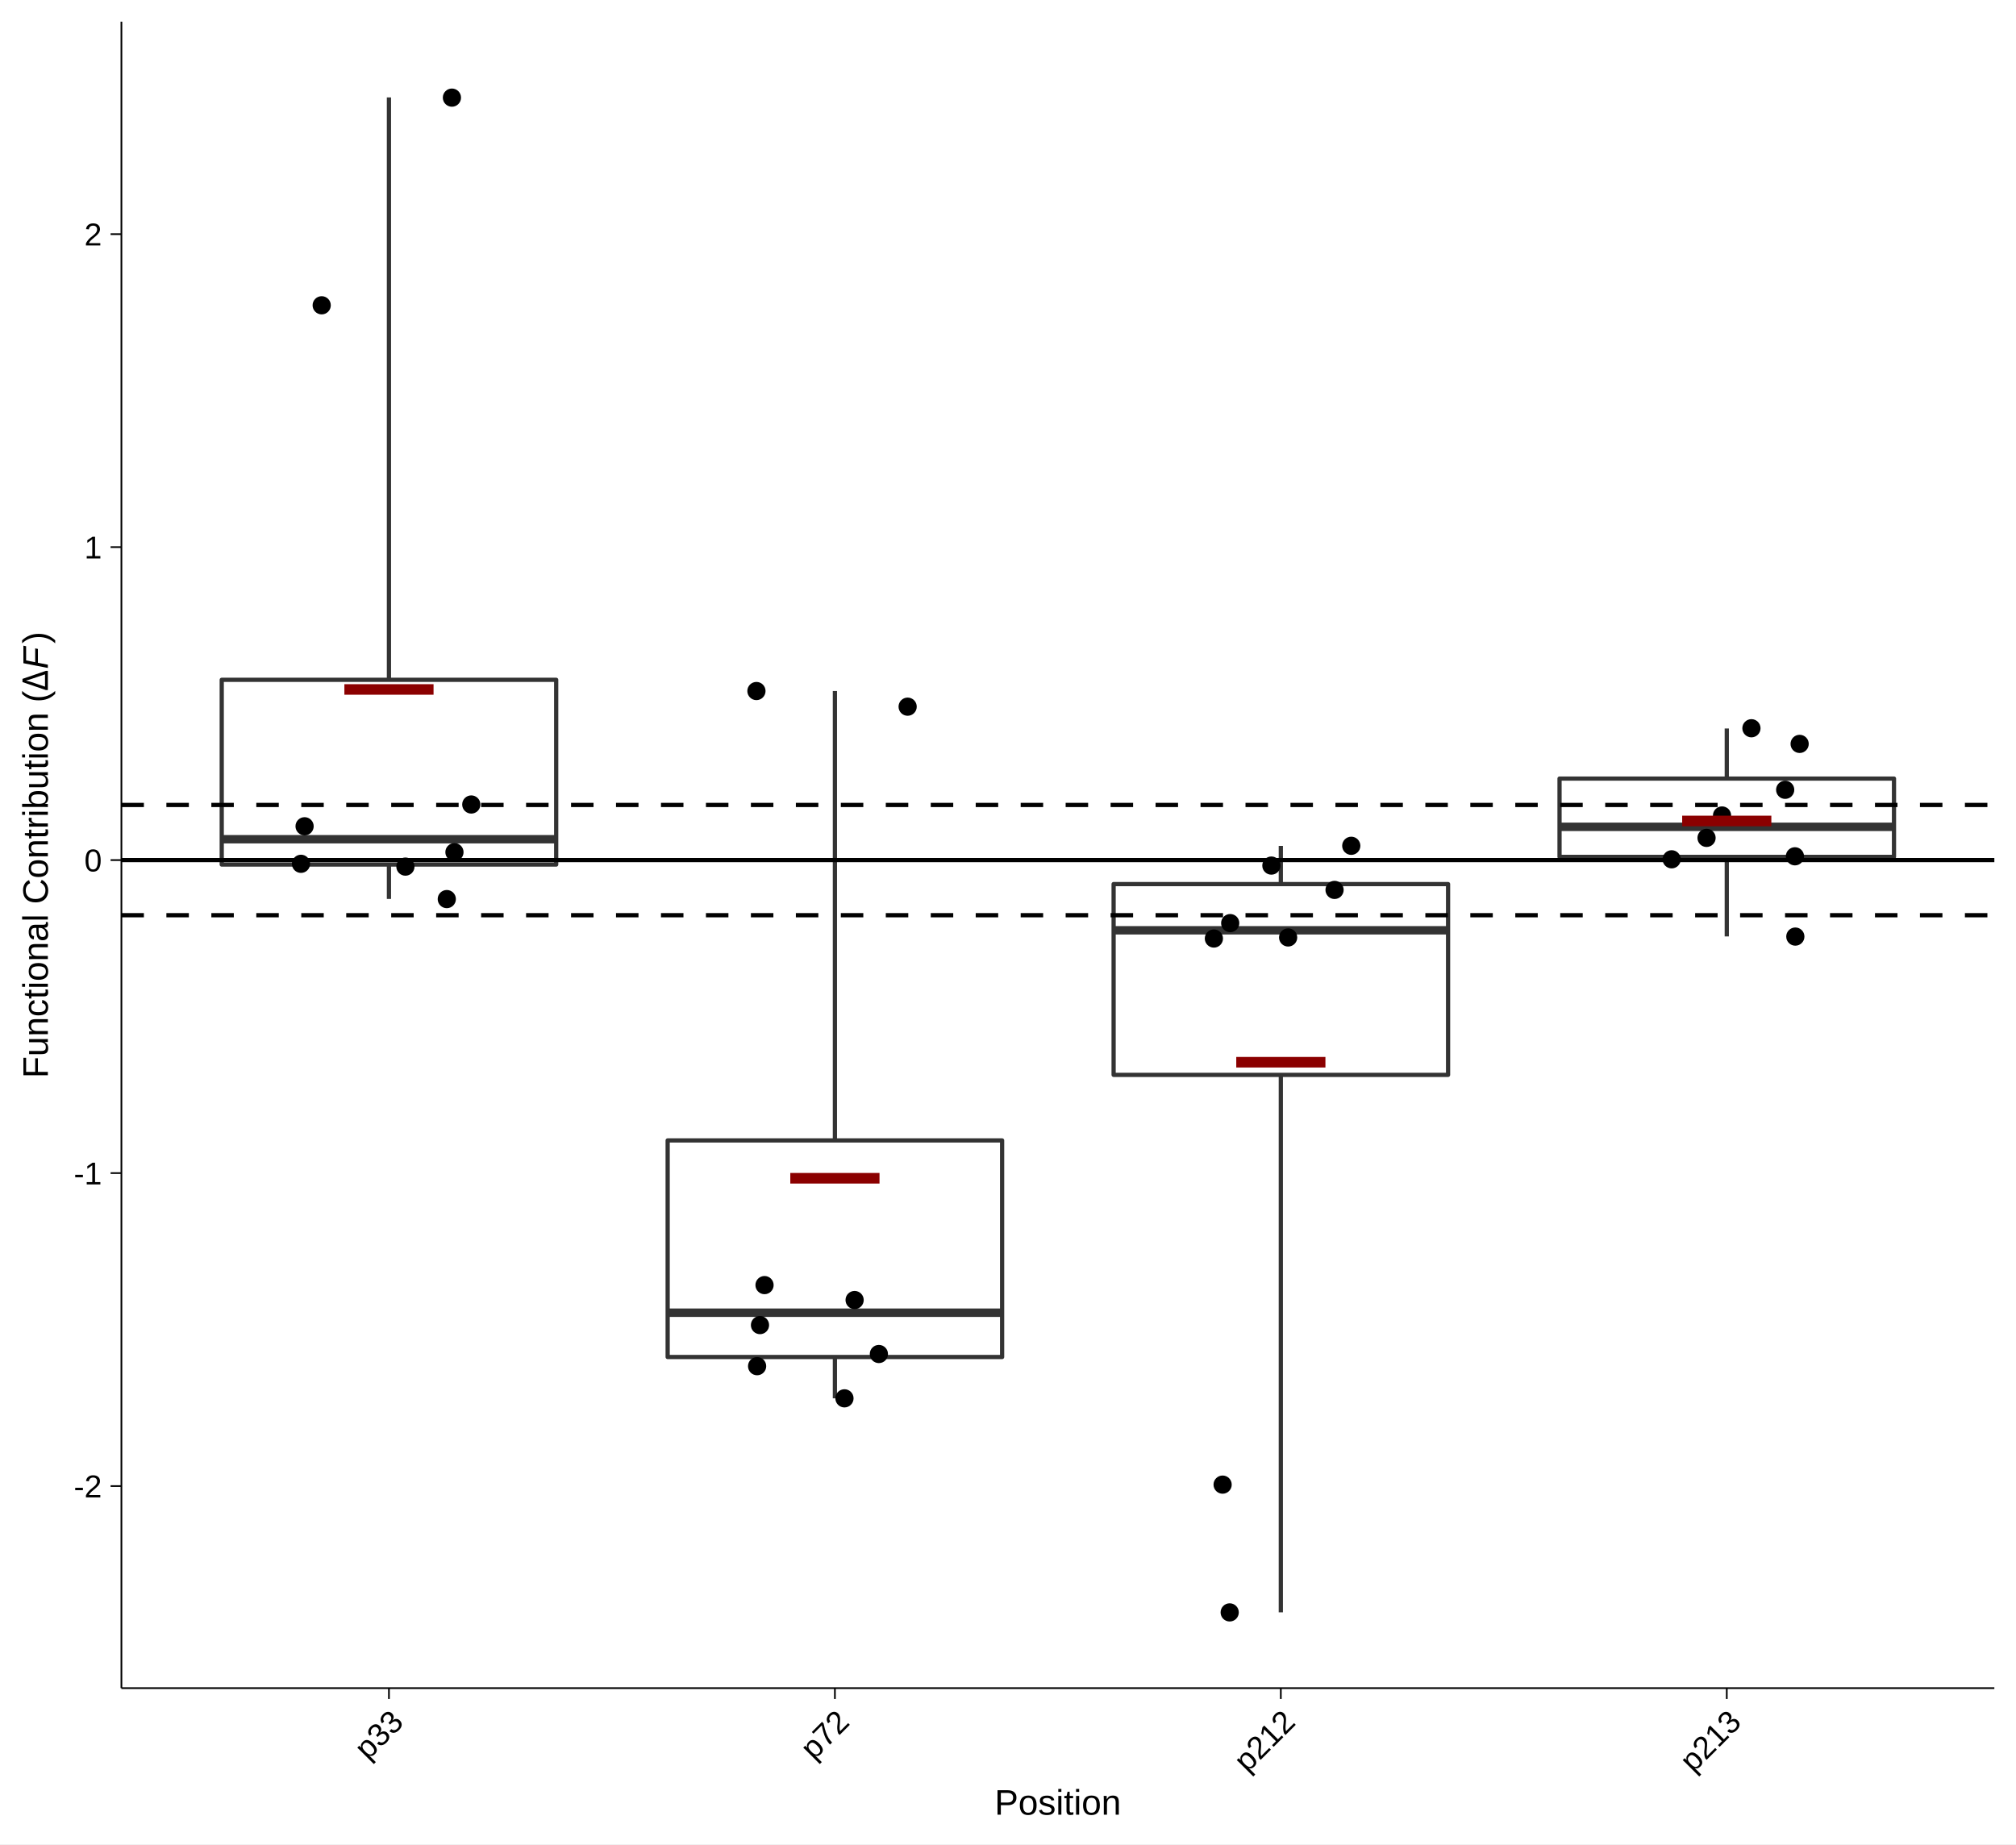
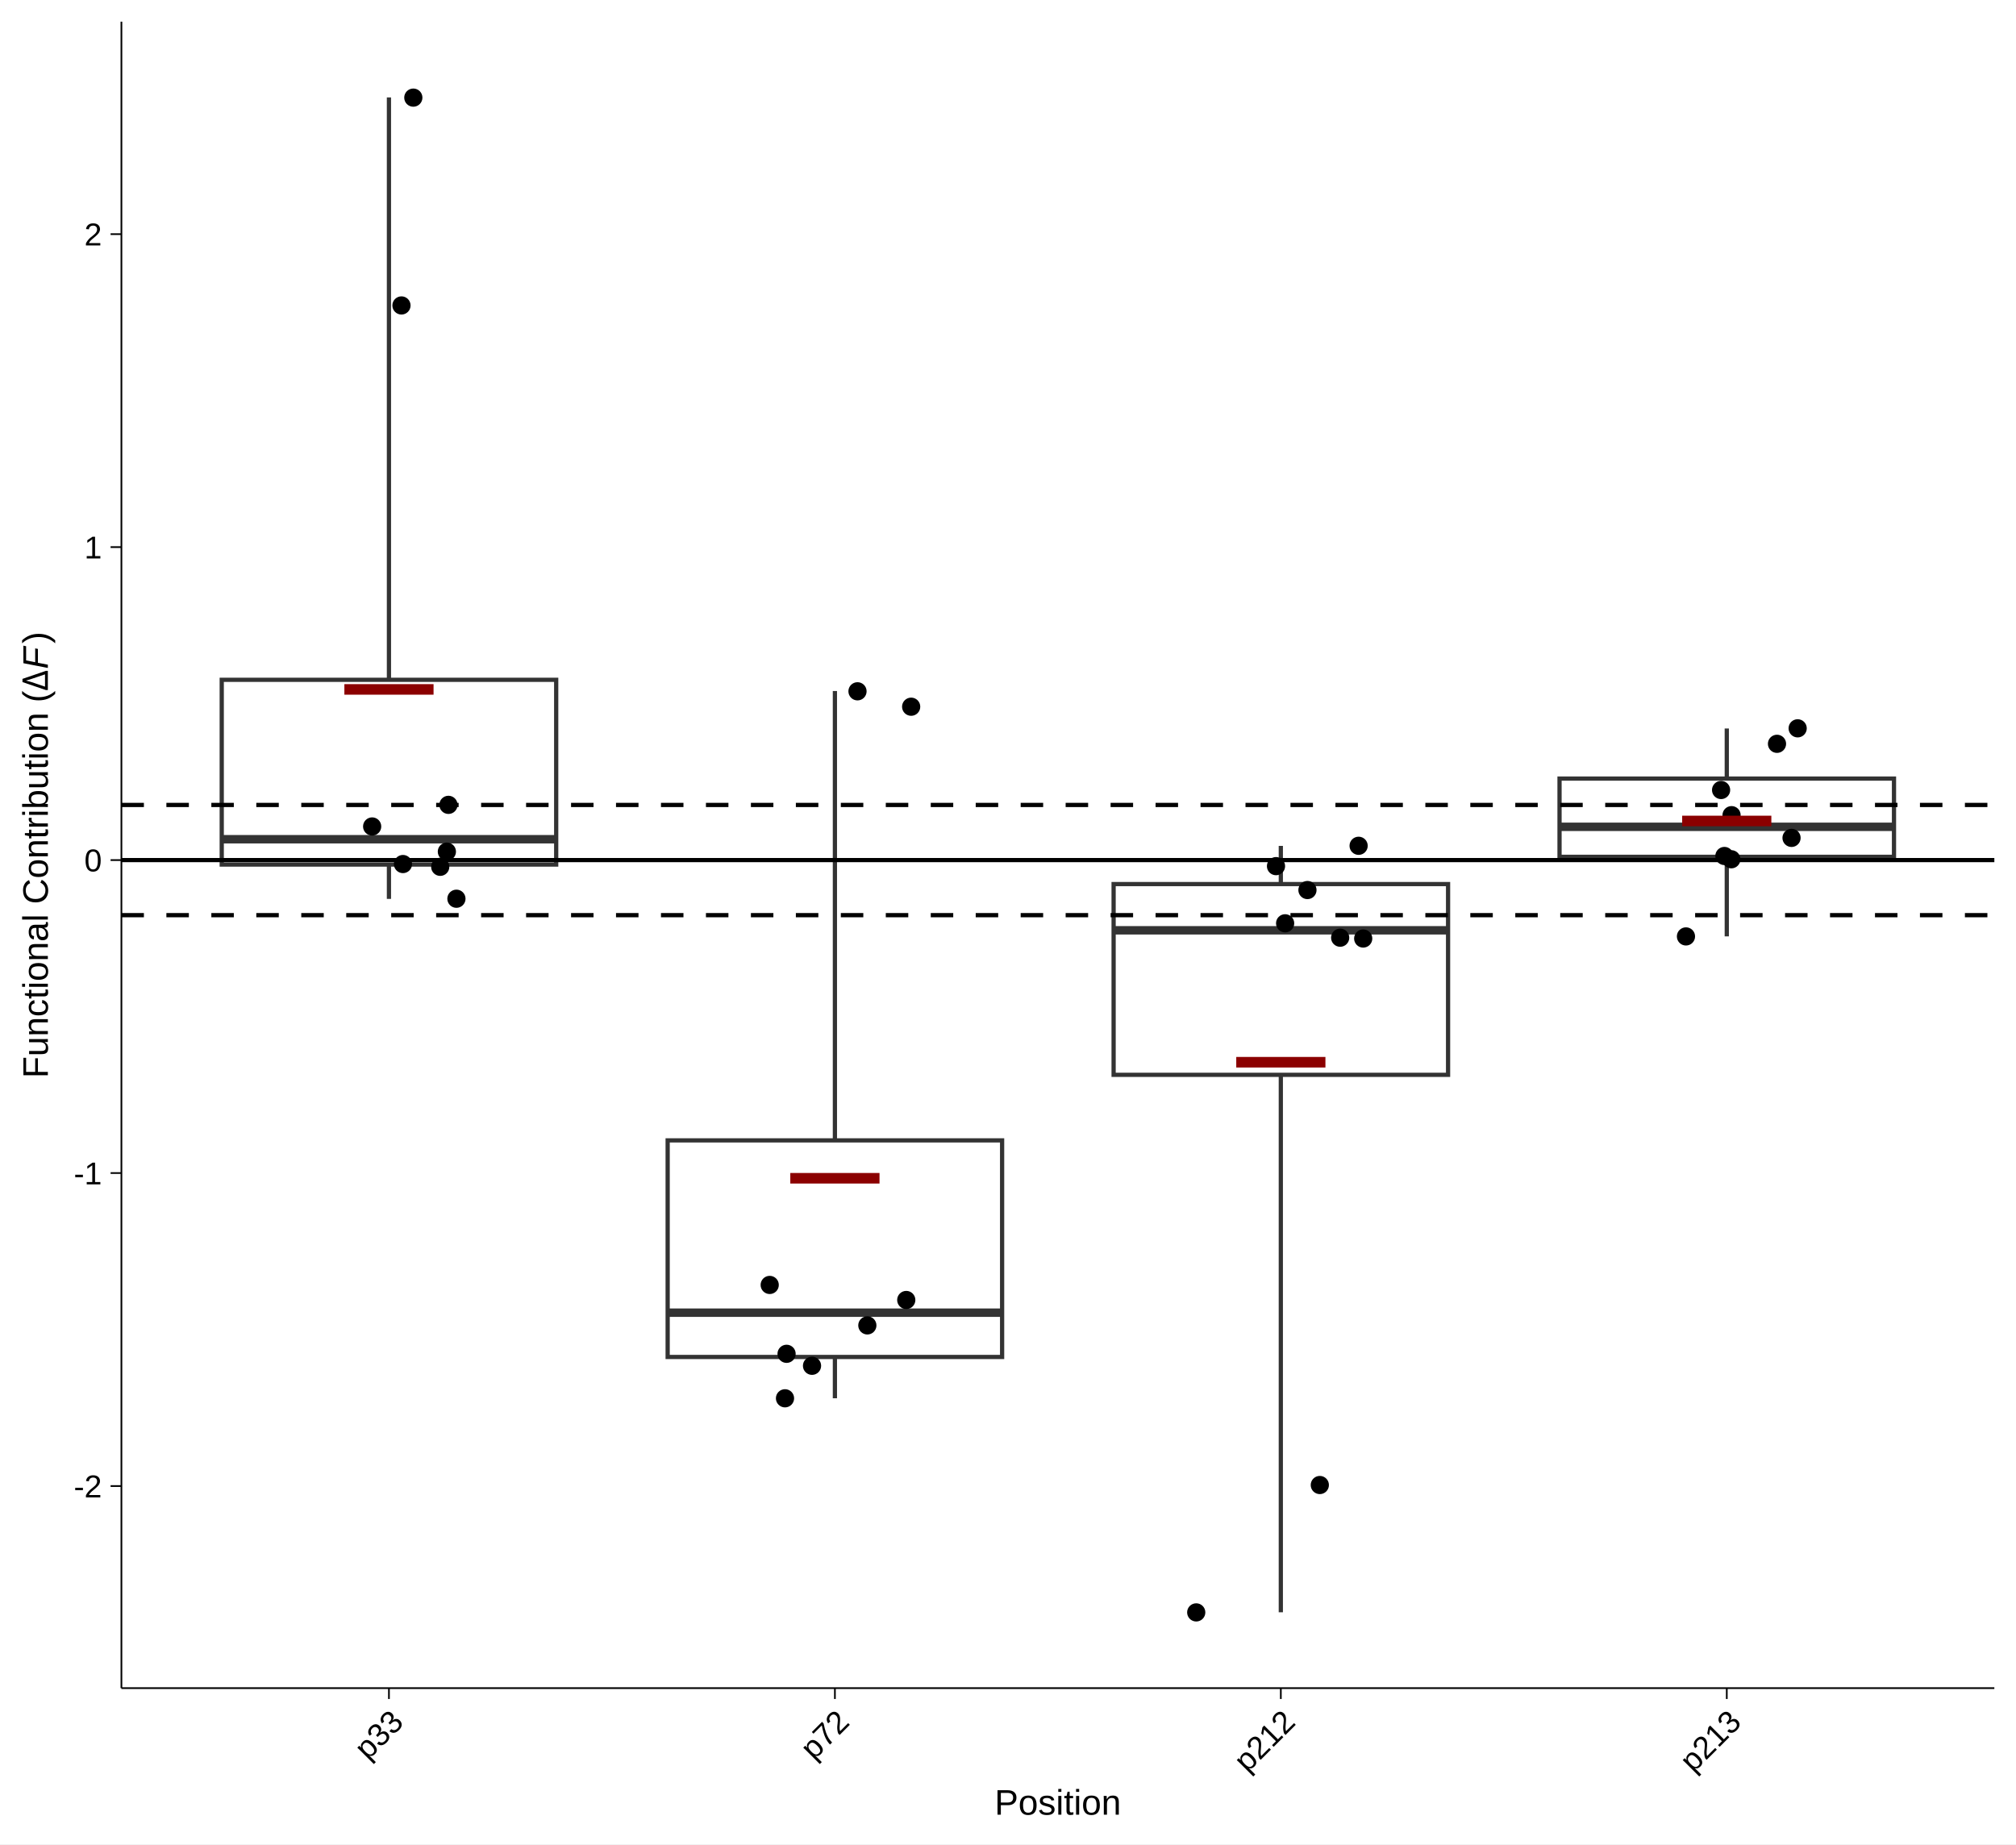
<svg xmlns="http://www.w3.org/2000/svg" class="svglite" width="510.24pt" height="466.77pt" viewBox="0 0 510.24 466.77">
  <defs>
    <style type="text/css">
    .svglite line, .svglite polyline, .svglite polygon, .svglite path, .svglite rect, .svglite circle {
      fill: none;
      stroke: #000000;
      stroke-linecap: round;
      stroke-linejoin: round;
      stroke-miterlimit: 10.00;
+     }
+     .svglite text {
+       white-space: pre;
    }
  </style>
  </defs>
  <rect width="100%" height="100%" style="stroke: none; fill: #FFFFFF;" />
  <defs>
    <clipPath id="cpMC4wMHw1MTAuMjR8MC4wMHw0NjYuNzc=">
      <rect x="0.00" y="0.00" width="510.24" height="466.77" />
    </clipPath>
  </defs>
  <g clip-path="url(#cpMC4wMHw1MTAuMjR8MC4wMHw0NjYuNzc=)">
    <rect x="0.00" y="0.00" width="510.24" height="466.77" style="stroke-width: 1.07; stroke: #FFFFFF; fill: #FFFFFF;" />
  </g>
  <defs>
    <clipPath id="cpMzAuNzN8NTA0Ljc2fDUuNDh8NDI3LjI3">
      <rect x="30.73" y="5.48" width="474.03" height="421.79" />
    </clipPath>
  </defs>
  <g clip-path="url(#cpMzAuNzN8NTA0Ljc2fDUuNDh8NDI3LjI3)">
    <rect x="30.73" y="5.48" width="474.03" height="421.79" style="stroke-width: 1.07; stroke: none; fill: #FFFFFF;" />
    <line x1="98.44" y1="172.06" x2="98.44" y2="24.65" style="stroke-width: 1.07; stroke: #333333; stroke-linecap: butt;" />
-     <line x1="98.44" y1="218.82" x2="98.44" y2="227.52" style="stroke-width: 1.07; stroke: #333333; stroke-linecap: butt;" />
-     <polygon points="56.12,172.06 56.12,218.82 140.77,218.82 140.77,172.06 56.12,172.06 " style="stroke-width: 1.07; stroke: #333333; fill: #FFFFFF;" />
-     <line x1="56.12" y1="212.41" x2="140.77" y2="212.41" style="stroke-width: 2.13; stroke: #333333; stroke-linecap: butt;" />
-     <line x1="211.31" y1="288.64" x2="211.31" y2="174.90" style="stroke-width: 1.07; stroke: #333333; stroke-linecap: butt;" />
-     <line x1="211.31" y1="343.46" x2="211.31" y2="353.91" style="stroke-width: 1.07; stroke: #333333; stroke-linecap: butt;" />
-     <polygon points="168.98,288.64 168.98,343.46 253.63,343.46 253.63,288.64 168.98,288.64 " style="stroke-width: 1.07; stroke: #333333; fill: #FFFFFF;" />
-     <line x1="168.98" y1="332.25" x2="253.63" y2="332.25" style="stroke-width: 2.13; stroke: #333333; stroke-linecap: butt;" />
+     <line x1="98.44" y1="218.82" x2="98.44" y2="227.51" style="stroke-width: 1.07; stroke: #333333; stroke-linecap: butt;" />
+     <polygon points="56.12,172.06 56.12,218.82 140.77,218.82 140.77,172.06 56.12,172.06 " style="stroke-width: 1.07; stroke: #333333; stroke-linecap: butt; stroke-linejoin: miter; fill: #FFFFFF;" />
+     <line x1="56.12" y1="212.41" x2="140.77" y2="212.41" style="stroke-width: 2.13; stroke: #333333; stroke-linecap: butt; stroke-linejoin: miter;" />
+     <line x1="211.31" y1="288.63" x2="211.31" y2="174.90" style="stroke-width: 1.07; stroke: #333333; stroke-linecap: butt;" />
+     <line x1="211.31" y1="343.45" x2="211.31" y2="353.90" style="stroke-width: 1.07; stroke: #333333; stroke-linecap: butt;" />
+     <polygon points="168.98,288.63 168.98,343.45 253.63,343.45 253.63,288.63 168.98,288.63 " style="stroke-width: 1.07; stroke: #333333; stroke-linecap: butt; stroke-linejoin: miter; fill: #FFFFFF;" />
+     <line x1="168.98" y1="332.24" x2="253.63" y2="332.24" style="stroke-width: 2.13; stroke: #333333; stroke-linecap: butt; stroke-linejoin: miter;" />
    <line x1="324.17" y1="223.76" x2="324.17" y2="214.10" style="stroke-width: 1.07; stroke: #333333; stroke-linecap: butt;" />
-     <line x1="324.17" y1="272.05" x2="324.17" y2="408.08" style="stroke-width: 1.07; stroke: #333333; stroke-linecap: butt;" />
-     <polygon points="281.85,223.76 281.85,272.05 366.50,272.05 366.50,223.76 281.85,223.76 " style="stroke-width: 1.07; stroke: #333333; fill: #FFFFFF;" />
-     <line x1="281.85" y1="235.46" x2="366.50" y2="235.46" style="stroke-width: 2.13; stroke: #333333; stroke-linecap: butt;" />
+     <line x1="324.17" y1="272.04" x2="324.17" y2="408.07" style="stroke-width: 1.07; stroke: #333333; stroke-linecap: butt;" />
+     <polygon points="281.85,223.76 281.85,272.04 366.50,272.04 366.50,223.76 281.85,223.76 " style="stroke-width: 1.07; stroke: #333333; stroke-linecap: butt; stroke-linejoin: miter; fill: #FFFFFF;" />
+     <line x1="281.85" y1="235.46" x2="366.50" y2="235.46" style="stroke-width: 2.13; stroke: #333333; stroke-linecap: butt; stroke-linejoin: miter;" />
    <line x1="437.04" y1="197.06" x2="437.04" y2="184.38" style="stroke-width: 1.07; stroke: #333333; stroke-linecap: butt;" />
-     <line x1="437.04" y1="216.87" x2="437.04" y2="237.01" style="stroke-width: 1.07; stroke: #333333; stroke-linecap: butt;" />
-     <polygon points="394.71,197.06 394.71,216.87 479.36,216.87 479.36,197.06 394.71,197.06 " style="stroke-width: 1.07; stroke: #333333; fill: #FFFFFF;" />
-     <line x1="394.71" y1="209.27" x2="479.36" y2="209.27" style="stroke-width: 2.13; stroke: #333333; stroke-linecap: butt;" />
-     <circle cx="76.18" cy="218.63" r="1.95" style="stroke-width: 0.71; fill: #000000;" />
-     <circle cx="102.61" cy="219.34" r="1.95" style="stroke-width: 0.71; fill: #000000;" />
-     <circle cx="114.38" cy="24.71" r="1.95" style="stroke-width: 0.71; fill: #000000;" />
-     <circle cx="81.42" cy="77.27" r="1.95" style="stroke-width: 0.71; fill: #000000;" />
-     <circle cx="115.02" cy="215.69" r="1.95" style="stroke-width: 0.71; fill: #000000;" />
-     <circle cx="77.09" cy="209.13" r="1.95" style="stroke-width: 0.71; fill: #000000;" />
-     <circle cx="119.28" cy="203.62" r="1.95" style="stroke-width: 0.71; fill: #000000;" />
-     <circle cx="113.08" cy="227.56" r="1.95" style="stroke-width: 0.71; fill: #000000;" />
-     <circle cx="191.62" cy="345.78" r="1.95" style="stroke-width: 0.71; fill: #000000;" />
-     <circle cx="192.35" cy="335.38" r="1.95" style="stroke-width: 0.71; fill: #000000;" />
-     <circle cx="191.45" cy="174.90" r="1.95" style="stroke-width: 0.71; fill: #000000;" />
-     <circle cx="229.72" cy="178.86" r="1.95" style="stroke-width: 0.71; fill: #000000;" />
-     <circle cx="222.44" cy="342.70" r="1.95" style="stroke-width: 0.71; fill: #000000;" />
-     <circle cx="193.50" cy="325.26" r="1.95" style="stroke-width: 0.71; fill: #000000;" />
-     <circle cx="213.73" cy="353.92" r="1.95" style="stroke-width: 0.71; fill: #000000;" />
-     <circle cx="216.30" cy="329.04" r="1.95" style="stroke-width: 0.71; fill: #000000;" />
-     <circle cx="311.23" cy="408.10" r="1.95" style="stroke-width: 0.71; fill: #000000;" />
-     <circle cx="309.44" cy="375.76" r="1.95" style="stroke-width: 0.71; fill: #000000;" />
-     <circle cx="326.02" cy="237.27" r="1.95" style="stroke-width: 0.71; fill: #000000;" />
-     <circle cx="321.78" cy="219.08" r="1.95" style="stroke-width: 0.71; fill: #000000;" />
-     <circle cx="342.00" cy="214.07" r="1.95" style="stroke-width: 0.71; fill: #000000;" />
-     <circle cx="311.36" cy="233.64" r="1.95" style="stroke-width: 0.71; fill: #000000;" />
-     <circle cx="337.77" cy="225.24" r="1.95" style="stroke-width: 0.71; fill: #000000;" />
-     <circle cx="307.23" cy="237.54" r="1.95" style="stroke-width: 0.71; fill: #000000;" />
-     <circle cx="454.29" cy="216.73" r="1.95" style="stroke-width: 0.71; fill: #000000;" />
-     <circle cx="443.28" cy="184.32" r="1.95" style="stroke-width: 0.71; fill: #000000;" />
-     <circle cx="435.84" cy="206.40" r="1.95" style="stroke-width: 0.71; fill: #000000;" />
-     <circle cx="455.48" cy="188.28" r="1.95" style="stroke-width: 0.71; fill: #000000;" />
-     <circle cx="423.09" cy="217.49" r="1.95" style="stroke-width: 0.71; fill: #000000;" />
-     <circle cx="454.39" cy="237.05" r="1.95" style="stroke-width: 0.71; fill: #000000;" />
-     <circle cx="451.82" cy="199.90" r="1.95" style="stroke-width: 0.71; fill: #000000;" />
-     <circle cx="431.92" cy="212.07" r="1.95" style="stroke-width: 0.71; fill: #000000;" />
+     <line x1="437.04" y1="216.86" x2="437.04" y2="237.00" style="stroke-width: 1.07; stroke: #333333; stroke-linecap: butt;" />
+     <polygon points="394.71,197.06 394.71,216.86 479.36,216.86 479.36,197.06 394.71,197.06 " style="stroke-width: 1.07; stroke: #333333; stroke-linecap: butt; stroke-linejoin: miter; fill: #FFFFFF;" />
+     <line x1="394.71" y1="209.27" x2="479.36" y2="209.27" style="stroke-width: 2.13; stroke: #333333; stroke-linecap: butt; stroke-linejoin: miter;" />
+     <circle cx="101.99" cy="218.69" r="1.95" style="stroke-width: 0.71; fill: #000000;" />
+     <circle cx="111.42" cy="219.39" r="1.95" style="stroke-width: 0.71; fill: #000000;" />
+     <circle cx="104.61" cy="24.71" r="1.95" style="stroke-width: 0.71; fill: #000000;" />
+     <circle cx="101.61" cy="77.31" r="1.95" style="stroke-width: 0.71; fill: #000000;" />
+     <circle cx="113.10" cy="215.55" r="1.95" style="stroke-width: 0.71; fill: #000000;" />
+     <circle cx="94.19" cy="209.18" r="1.95" style="stroke-width: 0.71; fill: #000000;" />
+     <circle cx="113.50" cy="203.71" r="1.95" style="stroke-width: 0.71; fill: #000000;" />
+     <circle cx="115.52" cy="227.47" r="1.95" style="stroke-width: 0.71; fill: #000000;" />
+     <circle cx="205.52" cy="345.68" r="1.95" style="stroke-width: 0.71; fill: #000000;" />
+     <circle cx="219.52" cy="335.46" r="1.95" style="stroke-width: 0.71; fill: #000000;" />
+     <circle cx="217.03" cy="174.97" r="1.95" style="stroke-width: 0.71; fill: #000000;" />
+     <circle cx="230.61" cy="178.87" r="1.95" style="stroke-width: 0.71; fill: #000000;" />
+     <circle cx="199.08" cy="342.65" r="1.95" style="stroke-width: 0.71; fill: #000000;" />
+     <circle cx="194.81" cy="325.22" r="1.95" style="stroke-width: 0.71; fill: #000000;" />
+     <circle cx="198.68" cy="353.91" r="1.95" style="stroke-width: 0.71; fill: #000000;" />
+     <circle cx="229.37" cy="329.03" r="1.95" style="stroke-width: 0.71; fill: #000000;" />
+     <circle cx="302.76" cy="408.10" r="1.95" style="stroke-width: 0.71; fill: #000000;" />
+     <circle cx="334.04" cy="375.86" r="1.95" style="stroke-width: 0.71; fill: #000000;" />
+     <circle cx="339.19" cy="237.33" r="1.95" style="stroke-width: 0.71; fill: #000000;" />
+     <circle cx="322.95" cy="219.22" r="1.95" style="stroke-width: 0.71; fill: #000000;" />
+     <circle cx="343.86" cy="214.07" r="1.95" style="stroke-width: 0.71; fill: #000000;" />
+     <circle cx="325.26" cy="233.69" r="1.95" style="stroke-width: 0.71; fill: #000000;" />
+     <circle cx="330.91" cy="225.27" r="1.95" style="stroke-width: 0.71; fill: #000000;" />
+     <circle cx="345.02" cy="237.54" r="1.95" style="stroke-width: 0.71; fill: #000000;" />
+     <circle cx="436.44" cy="216.65" r="1.95" style="stroke-width: 0.71; fill: #000000;" />
+     <circle cx="454.98" cy="184.34" r="1.95" style="stroke-width: 0.71; fill: #000000;" />
+     <circle cx="438.25" cy="206.32" r="1.95" style="stroke-width: 0.71; fill: #000000;" />
+     <circle cx="449.75" cy="188.26" r="1.95" style="stroke-width: 0.71; fill: #000000;" />
+     <circle cx="438.19" cy="217.48" r="1.95" style="stroke-width: 0.71; fill: #000000;" />
+     <circle cx="426.71" cy="237.01" r="1.95" style="stroke-width: 0.71; fill: #000000;" />
+     <circle cx="435.60" cy="199.95" r="1.95" style="stroke-width: 0.71; fill: #000000;" />
+     <circle cx="453.43" cy="212.07" r="1.95" style="stroke-width: 0.71; fill: #000000;" />
    <line x1="30.73" y1="217.69" x2="504.76" y2="217.69" style="stroke-width: 1.07; stroke-linecap: butt;" />
    <line x1="30.73" y1="203.74" x2="504.76" y2="203.74" style="stroke-width: 1.07; stroke-dasharray: 5.69,5.69; stroke-linecap: butt;" />
-     <line x1="30.73" y1="231.64" x2="504.76" y2="231.64" style="stroke-width: 1.07; stroke-dasharray: 5.69,5.69; stroke-linecap: butt;" />
-     <line x1="87.16" y1="174.50" x2="109.73" y2="174.50" style="stroke-width: 2.67; stroke: #8B0000; stroke-linecap: butt;" />
-     <line x1="200.02" y1="298.22" x2="222.60" y2="298.22" style="stroke-width: 2.67; stroke: #8B0000; stroke-linecap: butt;" />
-     <line x1="312.89" y1="268.85" x2="335.46" y2="268.85" style="stroke-width: 2.67; stroke: #8B0000; stroke-linecap: butt;" />
-     <line x1="425.75" y1="207.79" x2="448.32" y2="207.79" style="stroke-width: 2.67; stroke: #8B0000; stroke-linecap: butt;" />
+     <line x1="30.73" y1="231.63" x2="504.76" y2="231.63" style="stroke-width: 1.07; stroke-dasharray: 5.69,5.69; stroke-linecap: butt;" />
+     <line x1="87.16" y1="174.49" x2="109.73" y2="174.49" style="stroke-width: 2.67; stroke: #8B0000; stroke-linecap: butt; stroke-linejoin: miter;" />
+     <line x1="200.02" y1="298.22" x2="222.60" y2="298.22" style="stroke-width: 2.67; stroke: #8B0000; stroke-linecap: butt; stroke-linejoin: miter;" />
+     <line x1="312.89" y1="268.85" x2="335.46" y2="268.85" style="stroke-width: 2.67; stroke: #8B0000; stroke-linecap: butt; stroke-linejoin: miter;" />
+     <line x1="425.75" y1="207.79" x2="448.32" y2="207.79" style="stroke-width: 2.67; stroke: #8B0000; stroke-linecap: butt; stroke-linejoin: miter;" />
  </g>
  <g clip-path="url(#cpMC4wMHw1MTAuMjR8MC4wMHw0NjYuNzc=)">
    <polyline points="30.73,427.27 30.73,5.48 " style="stroke-width: 0.43; stroke-linecap: butt;" />
-     <text x="25.79" y="378.99" text-anchor="end" style="font-size: 8.00px; font-family: Arial;" textLength="7.11px" lengthAdjust="spacingAndGlyphs">-2</text>
-     <text x="25.79" y="299.78" text-anchor="end" style="font-size: 8.00px; font-family: Arial;" textLength="7.11px" lengthAdjust="spacingAndGlyphs">-1</text>
-     <text x="25.79" y="220.56" text-anchor="end" style="font-size: 8.00px; font-family: Arial;" textLength="4.45px" lengthAdjust="spacingAndGlyphs">0</text>
-     <text x="25.79" y="141.34" text-anchor="end" style="font-size: 8.00px; font-family: Arial;" textLength="4.45px" lengthAdjust="spacingAndGlyphs">1</text>
-     <text x="25.79" y="62.13" text-anchor="end" style="font-size: 8.00px; font-family: Arial;" textLength="4.45px" lengthAdjust="spacingAndGlyphs">2</text>
-     <polyline points="27.99,376.13 30.73,376.13 " style="stroke-width: 0.43; stroke-linecap: butt;" />
-     <polyline points="27.99,296.91 30.73,296.91 " style="stroke-width: 0.43; stroke-linecap: butt;" />
+     <text x="25.79" y="378.99" text-anchor="end" style="font-size: 8.00px; font-family: &quot;Arial&quot;;" textLength="7.11px" lengthAdjust="spacingAndGlyphs">-2</text>
+     <text x="25.79" y="299.77" text-anchor="end" style="font-size: 8.00px; font-family: &quot;Arial&quot;;" textLength="7.11px" lengthAdjust="spacingAndGlyphs">-1</text>
+     <text x="25.79" y="220.55" text-anchor="end" style="font-size: 8.00px; font-family: &quot;Arial&quot;;" textLength="4.45px" lengthAdjust="spacingAndGlyphs">0</text>
+     <text x="25.79" y="141.34" text-anchor="end" style="font-size: 8.00px; font-family: &quot;Arial&quot;;" textLength="4.45px" lengthAdjust="spacingAndGlyphs">1</text>
+     <text x="25.79" y="62.12" text-anchor="end" style="font-size: 8.00px; font-family: &quot;Arial&quot;;" textLength="4.45px" lengthAdjust="spacingAndGlyphs">2</text>
+     <polyline points="27.99,376.12 30.73,376.12 " style="stroke-width: 0.43; stroke-linecap: butt;" />
+     <polyline points="27.99,296.90 30.73,296.90 " style="stroke-width: 0.43; stroke-linecap: butt;" />
    <polyline points="27.99,217.69 30.73,217.69 " style="stroke-width: 0.43; stroke-linecap: butt;" />
    <polyline points="27.99,138.47 30.73,138.47 " style="stroke-width: 0.43; stroke-linecap: butt;" />
    <polyline points="27.99,59.26 30.73,59.26 " style="stroke-width: 0.43; stroke-linecap: butt;" />
    <polyline points="30.73,427.27 504.76,427.27 " style="stroke-width: 0.43; stroke-linecap: butt;" />
    <polyline points="98.44,430.01 98.44,427.27 " style="stroke-width: 0.43; stroke-linecap: butt;" />
    <polyline points="211.31,430.01 211.31,427.27 " style="stroke-width: 0.43; stroke-linecap: butt;" />
    <polyline points="324.17,430.01 324.17,427.27 " style="stroke-width: 0.43; stroke-linecap: butt;" />
    <polyline points="437.04,430.01 437.04,427.27 " style="stroke-width: 0.43; stroke-linecap: butt;" />
-     <text transform="translate(102.50,436.26) rotate(-45)" text-anchor="end" style="font-size: 8.00px; font-family: Arial;" textLength="13.35px" lengthAdjust="spacingAndGlyphs">p33</text>
-     <text transform="translate(215.37,436.26) rotate(-45)" text-anchor="end" style="font-size: 8.00px; font-family: Arial;" textLength="13.35px" lengthAdjust="spacingAndGlyphs">p72</text>
-     <text transform="translate(328.23,436.26) rotate(-45)" text-anchor="end" style="font-size: 8.00px; font-family: Arial;" textLength="17.80px" lengthAdjust="spacingAndGlyphs">p212</text>
-     <text transform="translate(441.10,436.26) rotate(-45)" text-anchor="end" style="font-size: 8.00px; font-family: Arial;" textLength="17.80px" lengthAdjust="spacingAndGlyphs">p213</text>
-     <text x="267.74" y="459.30" text-anchor="middle" style="font-size: 9.00px; font-family: Arial;" textLength="32.02px" lengthAdjust="spacingAndGlyphs">Position</text>
-     <text transform="translate(12.11,272.88) rotate(-90)" style="font-size: 9.00px; font-family: Arial;" textLength="98.04px" lengthAdjust="spacingAndGlyphs">Functional Contribution (</text>
-     <text transform="translate(12.11,174.84) rotate(-90)" style="font-size: 9.00px; font-family: Symbol;" textLength="5.51px" lengthAdjust="spacingAndGlyphs">Δ</text>
-     <text transform="translate(12.11,169.34) rotate(-90)" style="font-size: 9.00px; font-style: italic; font-family: Arial;" textLength="5.50px" lengthAdjust="spacingAndGlyphs">F</text>
-     <text transform="translate(12.11,162.87) rotate(-90)" style="font-size: 9.00px; font-family: Arial;" textLength="3.00px" lengthAdjust="spacingAndGlyphs">)</text>
+     <text transform="translate(102.50,436.26) rotate(-45)" text-anchor="end" style="font-size: 8.00px; font-family: &quot;Arial&quot;;" textLength="13.35px" lengthAdjust="spacingAndGlyphs">p33</text>
+     <text transform="translate(215.37,436.26) rotate(-45)" text-anchor="end" style="font-size: 8.00px; font-family: &quot;Arial&quot;;" textLength="13.35px" lengthAdjust="spacingAndGlyphs">p72</text>
+     <text transform="translate(328.23,436.26) rotate(-45)" text-anchor="end" style="font-size: 8.00px; font-family: &quot;Arial&quot;;" textLength="17.80px" lengthAdjust="spacingAndGlyphs">p212</text>
+     <text transform="translate(441.10,436.26) rotate(-45)" text-anchor="end" style="font-size: 8.00px; font-family: &quot;Arial&quot;;" textLength="17.80px" lengthAdjust="spacingAndGlyphs">p213</text>
+     <text x="267.74" y="459.30" text-anchor="middle" style="font-size: 9.00px; font-family: &quot;Arial&quot;;" textLength="32.02px" lengthAdjust="spacingAndGlyphs">Position</text>
+     <text transform="translate(12.11,272.88) rotate(-90)" style="font-size: 9.00px; font-family: &quot;Arial&quot;;" textLength="98.04px" lengthAdjust="spacingAndGlyphs">Functional Contribution (</text>
+     <text transform="translate(12.11,174.84) rotate(-90)" style="font-size: 9.00px; font-family: &quot;Symbol&quot;;" textLength="5.51px" lengthAdjust="spacingAndGlyphs">Δ</text>
+     <text transform="translate(12.11,169.34) rotate(-90)" style="font-size: 9.00px; font-style: italic; font-family: &quot;Arial&quot;;" textLength="5.50px" lengthAdjust="spacingAndGlyphs">F</text>
+     <text transform="translate(12.11,162.87) rotate(-90)" style="font-size: 9.00px; font-family: &quot;Arial&quot;;" textLength="3.00px" lengthAdjust="spacingAndGlyphs">)</text>
  </g>
</svg>
